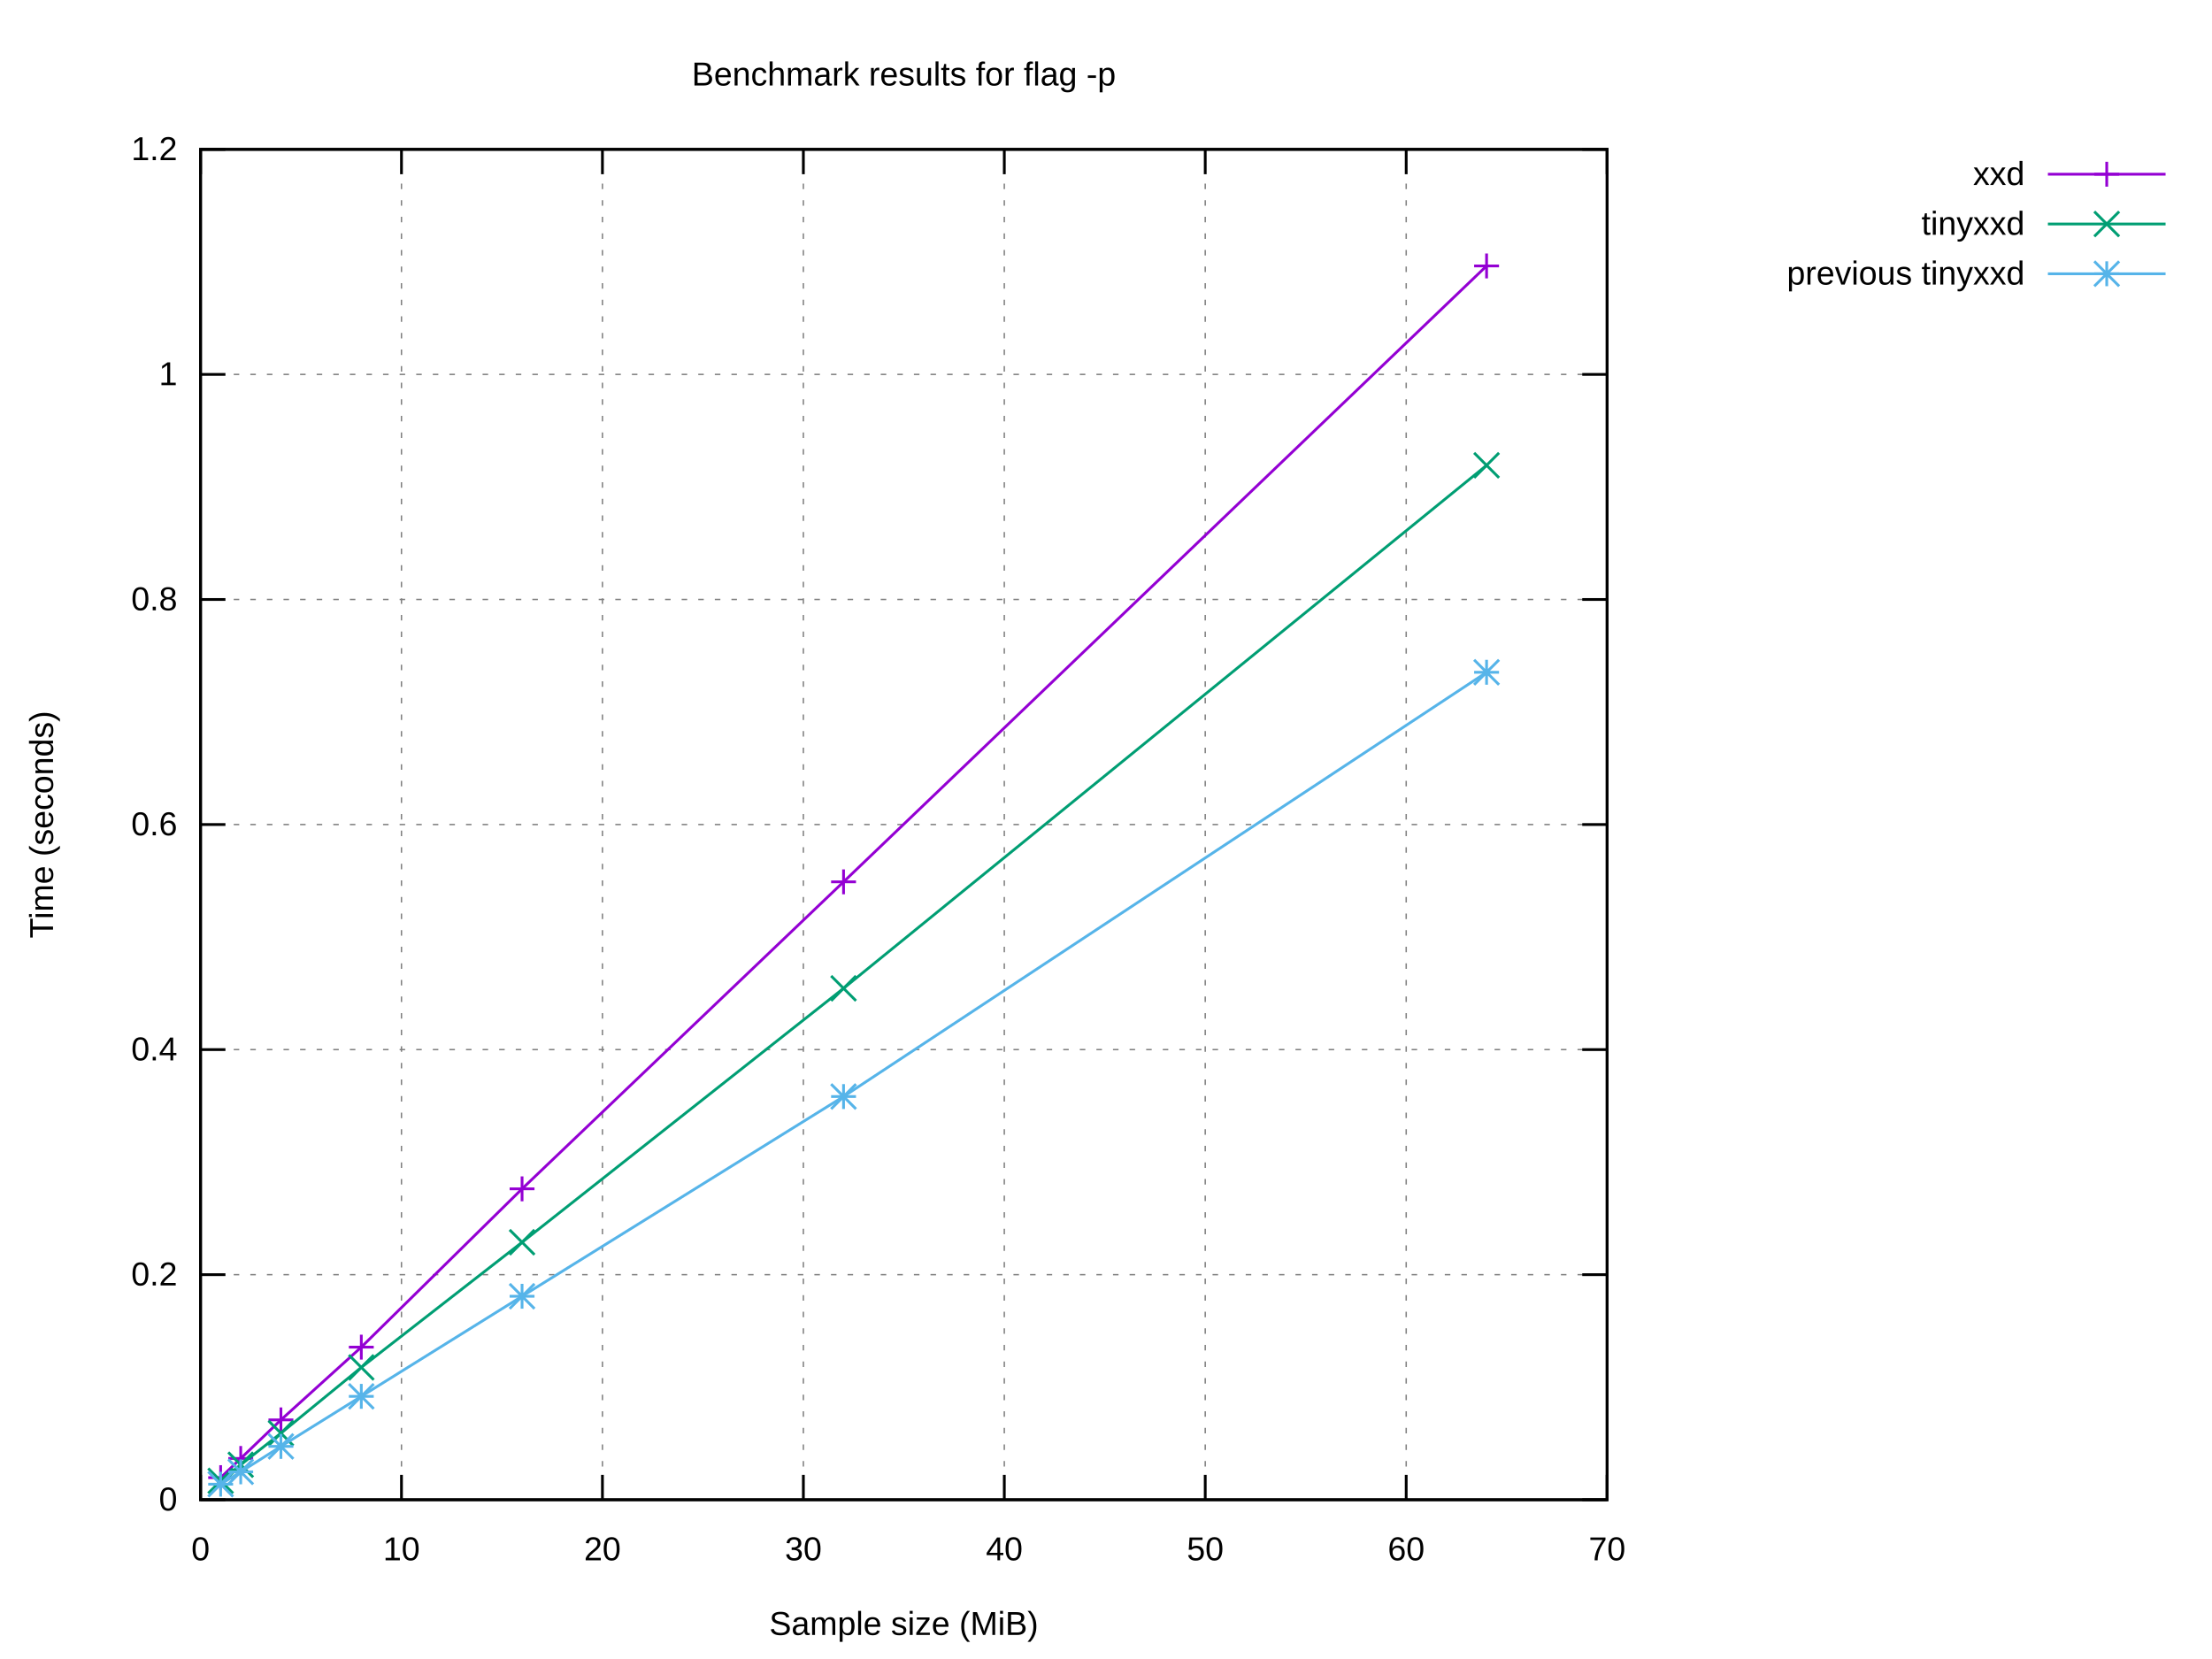
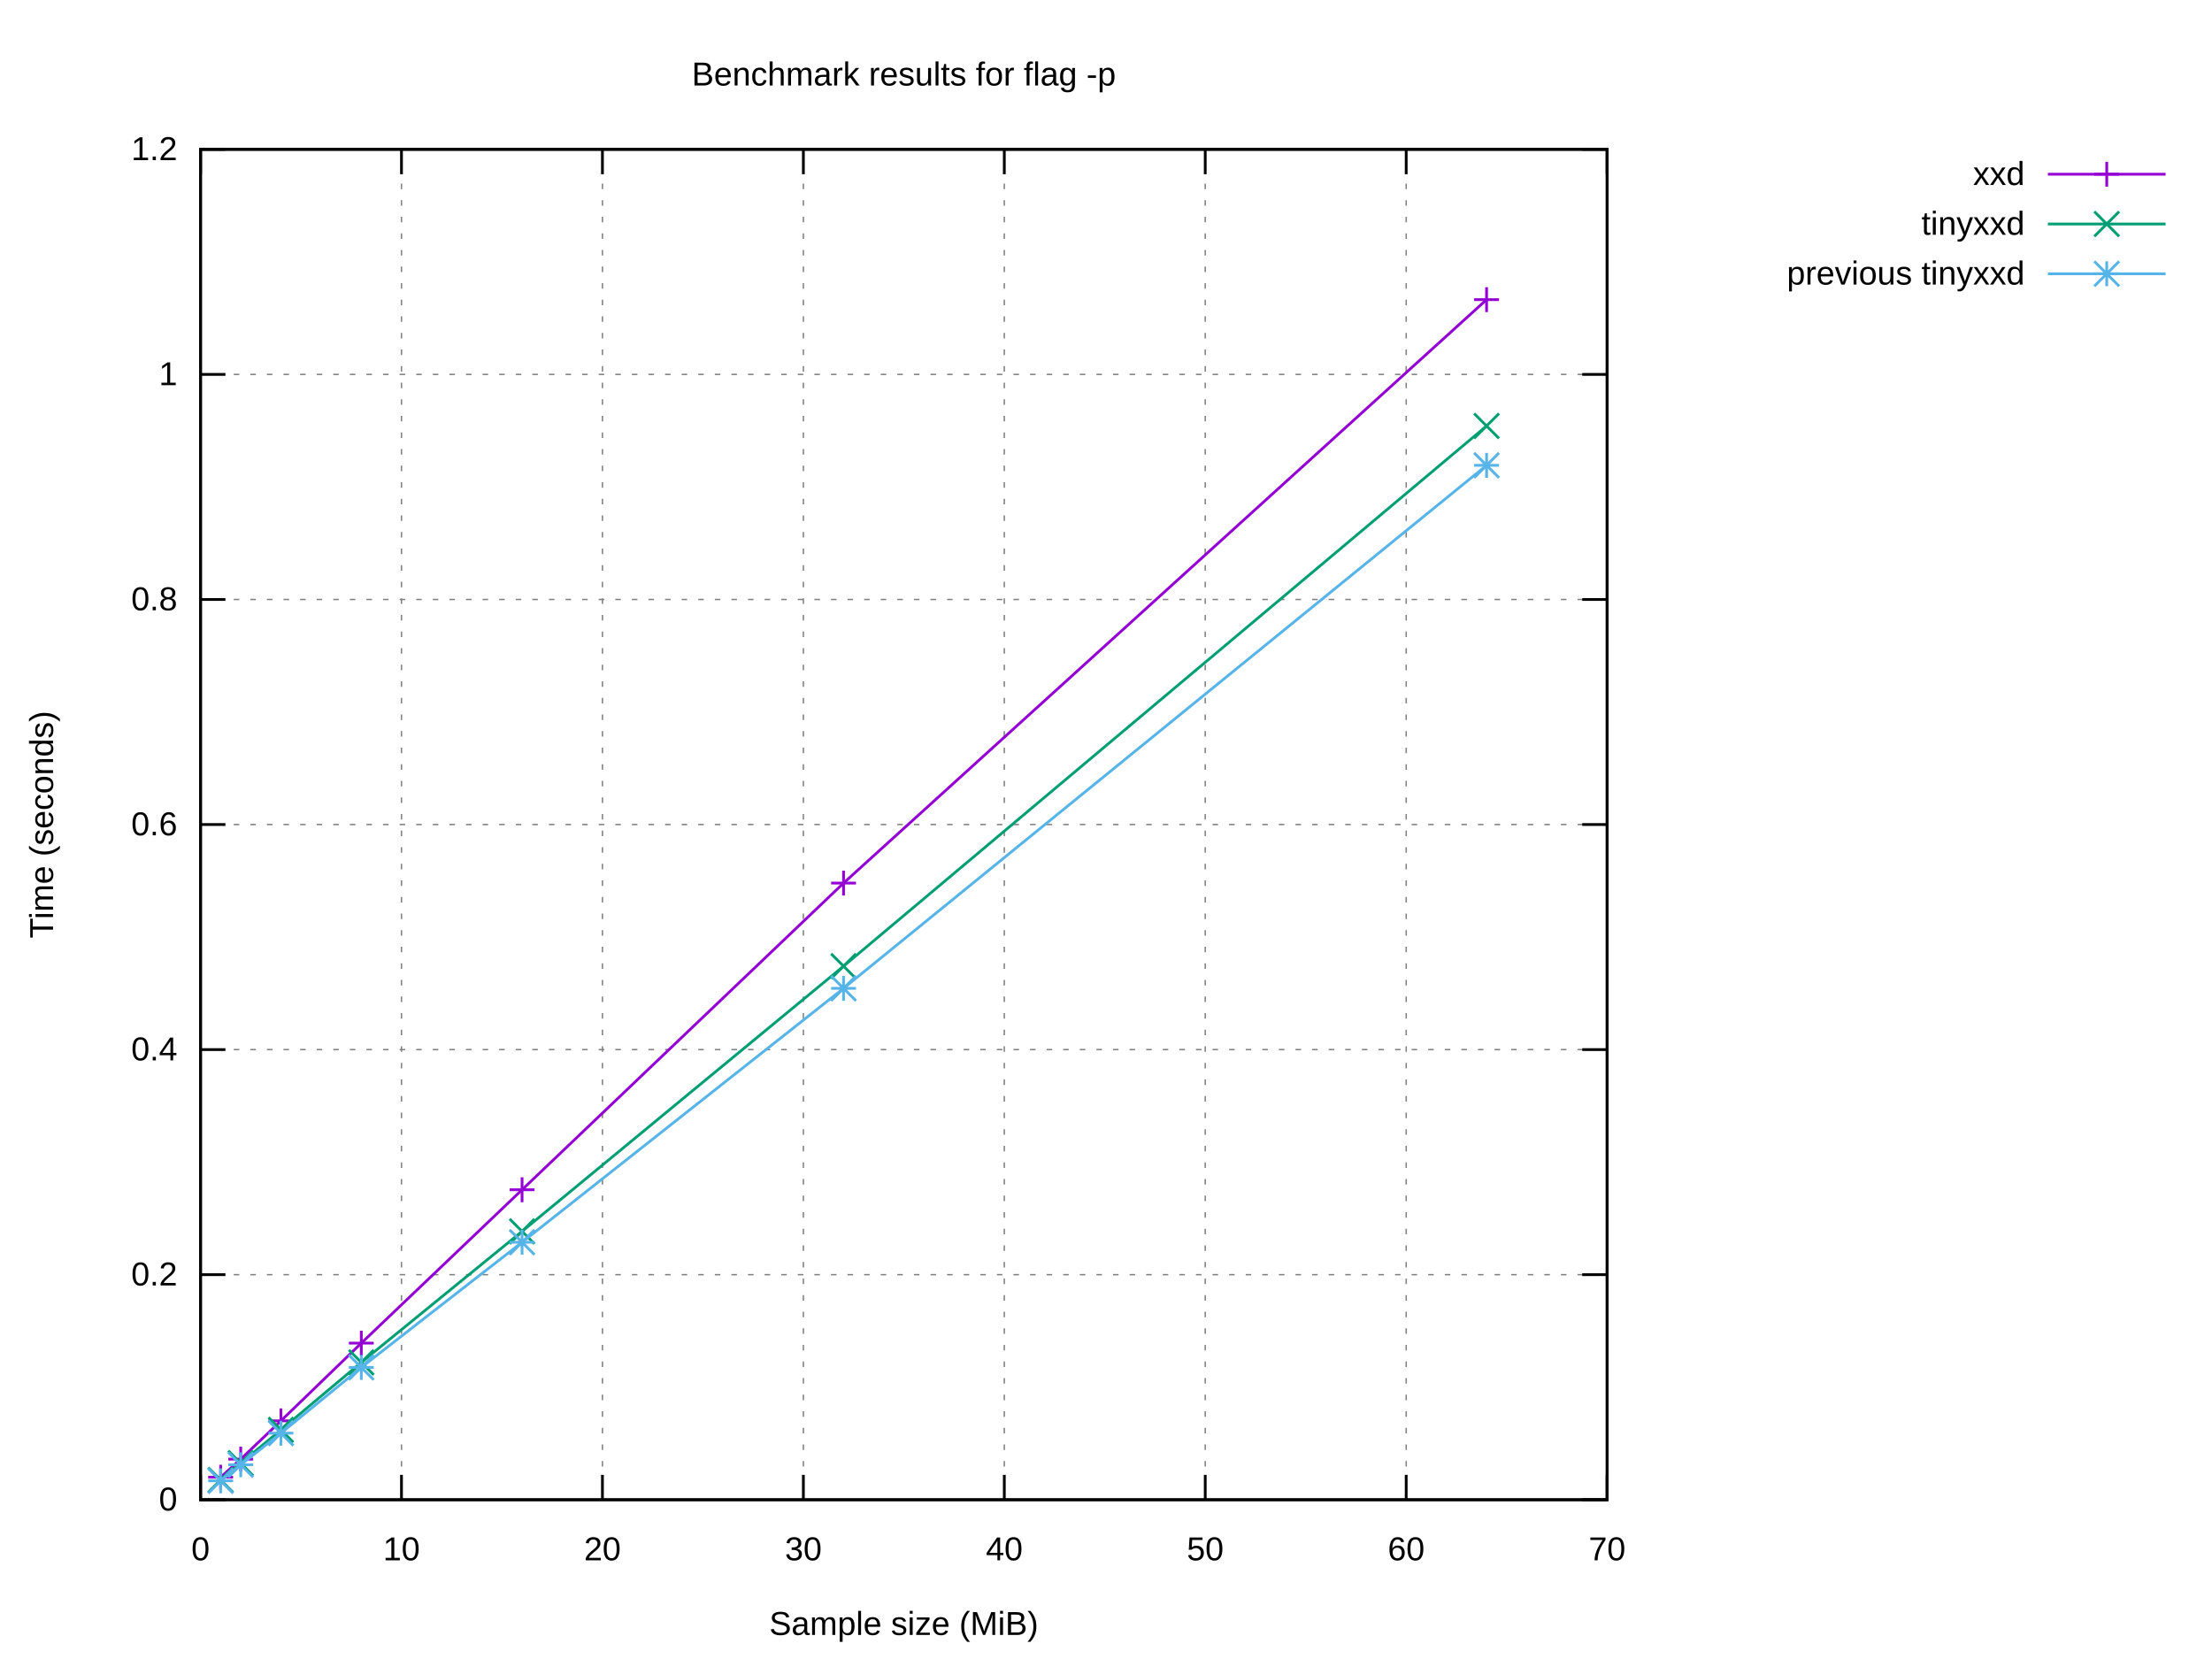
<svg xmlns="http://www.w3.org/2000/svg" xmlns:xlink="http://www.w3.org/1999/xlink" width="800" height="600" viewBox="0 0 800 600">
  <g id="gnuplot_canvas">
    <rect x="0" y="0" width="800" height="600" fill="#ffffff" />
    <defs>
      <circle id="gpDot" r="0.5" stroke-width="0.5" stroke="currentColor" />
      <path id="gpPt0" stroke-width="0.222" stroke="currentColor" d="M-1,0 h2 M0,-1 v2" />
      <path id="gpPt1" stroke-width="0.222" stroke="currentColor" d="M-1,-1 L1,1 M1,-1 L-1,1" />
      <path id="gpPt2" stroke-width="0.222" stroke="currentColor" d="M-1,0 L1,0 M0,-1 L0,1 M-1,-1 L1,1 M-1,1 L1,-1" />
      <rect id="gpPt3" stroke-width="0.222" stroke="currentColor" x="-1" y="-1" width="2" height="2" />
      <rect id="gpPt4" stroke-width="0.222" stroke="currentColor" fill="currentColor" x="-1" y="-1" width="2" height="2" />
      <circle id="gpPt5" stroke-width="0.222" stroke="currentColor" cx="0" cy="0" r="1" />
      <use xlink:href="#gpPt5" id="gpPt6" fill="currentColor" stroke="none" />
      <path id="gpPt7" stroke-width="0.222" stroke="currentColor" d="M0,-1.33 L-1.33,0.67 L1.33,0.67 z" />
      <use xlink:href="#gpPt7" id="gpPt8" fill="currentColor" stroke="none" />
      <use xlink:href="#gpPt7" id="gpPt9" stroke="currentColor" transform="rotate(180)" />
      <use xlink:href="#gpPt9" id="gpPt10" fill="currentColor" stroke="none" />
      <use xlink:href="#gpPt3" id="gpPt11" stroke="currentColor" transform="rotate(45)" />
      <use xlink:href="#gpPt11" id="gpPt12" fill="currentColor" stroke="none" />
      <path id="gpPt13" stroke-width="0.222" stroke="currentColor" d="M0,1.330 L1.265,0.411 L0.782,-1.067 L-0.782,-1.076 L-1.265,0.411 z" />
      <use xlink:href="#gpPt13" id="gpPt14" fill="currentColor" stroke="none" />
      <filter id="textbox" filterUnits="objectBoundingBox" x="0" y="0" height="1" width="1">
        <feFlood flood-color="#FFFFFF" flood-opacity="1" result="bgnd" />
        <feComposite in="SourceGraphic" in2="bgnd" operator="atop" />
      </filter>
      <filter id="greybox" filterUnits="objectBoundingBox" x="0" y="0" height="1" width="1">
        <feFlood flood-color="lightgrey" flood-opacity="1" result="grey" />
        <feComposite in="SourceGraphic" in2="grey" operator="atop" />
      </filter>
    </defs>
    <g fill="none" color="#FFFFFF" stroke="currentColor" stroke-width="1.00" stroke-linecap="butt" stroke-linejoin="miter">
</g>
    <g fill="none" color="black" stroke="currentColor" stroke-width="1.00" stroke-linecap="butt" stroke-linejoin="miter">
</g>
    <g fill="none" color="black" stroke="black" stroke-width="0.50" stroke-linecap="butt" stroke-linejoin="miter">
</g>
    <g fill="none" color="gray" stroke="currentColor" stroke-width="0.50" stroke-linecap="butt" stroke-linejoin="miter">
      <path stroke="gray" stroke-dasharray="2,4" class="gridline" d="M72.53,542.40 L581.24,542.40  " />
    </g>
    <g fill="none" color="gray" stroke="gray" stroke-width="1.00" stroke-linecap="butt" stroke-linejoin="miter">
</g>
    <g fill="none" color="black" stroke="currentColor" stroke-width="1.00" stroke-linecap="butt" stroke-linejoin="miter">
      <path stroke="black" d="M72.53,542.40 L81.53,542.40 M581.24,542.40 L572.24,542.40  " />
      <g transform="translate(64.14,546.30)" stroke="none" fill="black" font-family="Arial" font-size="12.00" text-anchor="end">
        <text>
          <tspan font-family="Arial"> 0</tspan>
        </text>
      </g>
    </g>
    <g fill="none" color="black" stroke="currentColor" stroke-width="1.00" stroke-linecap="butt" stroke-linejoin="miter">
</g>
    <g fill="none" color="black" stroke="black" stroke-width="0.50" stroke-linecap="butt" stroke-linejoin="miter">
</g>
    <g fill="none" color="gray" stroke="currentColor" stroke-width="0.50" stroke-linecap="butt" stroke-linejoin="miter">
      <path stroke="gray" stroke-dasharray="2,4" class="gridline" d="M72.53,461.00 L581.24,461.00  " />
    </g>
    <g fill="none" color="gray" stroke="gray" stroke-width="1.00" stroke-linecap="butt" stroke-linejoin="miter">
</g>
    <g fill="none" color="black" stroke="currentColor" stroke-width="1.00" stroke-linecap="butt" stroke-linejoin="miter">
      <path stroke="black" d="M72.53,461.00 L81.53,461.00 M581.24,461.00 L572.24,461.00  " />
      <g transform="translate(64.14,464.90)" stroke="none" fill="black" font-family="Arial" font-size="12.00" text-anchor="end">
        <text>
          <tspan font-family="Arial"> 0.2</tspan>
        </text>
      </g>
    </g>
    <g fill="none" color="black" stroke="currentColor" stroke-width="1.00" stroke-linecap="butt" stroke-linejoin="miter">
</g>
    <g fill="none" color="black" stroke="black" stroke-width="0.50" stroke-linecap="butt" stroke-linejoin="miter">
</g>
    <g fill="none" color="gray" stroke="currentColor" stroke-width="0.50" stroke-linecap="butt" stroke-linejoin="miter">
      <path stroke="gray" stroke-dasharray="2,4" class="gridline" d="M72.53,379.60 L581.24,379.60  " />
    </g>
    <g fill="none" color="gray" stroke="gray" stroke-width="1.00" stroke-linecap="butt" stroke-linejoin="miter">
</g>
    <g fill="none" color="black" stroke="currentColor" stroke-width="1.00" stroke-linecap="butt" stroke-linejoin="miter">
      <path stroke="black" d="M72.53,379.60 L81.53,379.60 M581.24,379.60 L572.24,379.60  " />
      <g transform="translate(64.14,383.50)" stroke="none" fill="black" font-family="Arial" font-size="12.00" text-anchor="end">
        <text>
          <tspan font-family="Arial"> 0.4</tspan>
        </text>
      </g>
    </g>
    <g fill="none" color="black" stroke="currentColor" stroke-width="1.00" stroke-linecap="butt" stroke-linejoin="miter">
</g>
    <g fill="none" color="black" stroke="black" stroke-width="0.50" stroke-linecap="butt" stroke-linejoin="miter">
</g>
    <g fill="none" color="gray" stroke="currentColor" stroke-width="0.50" stroke-linecap="butt" stroke-linejoin="miter">
      <path stroke="gray" stroke-dasharray="2,4" class="gridline" d="M72.53,298.20 L581.24,298.20  " />
    </g>
    <g fill="none" color="gray" stroke="gray" stroke-width="1.00" stroke-linecap="butt" stroke-linejoin="miter">
</g>
    <g fill="none" color="black" stroke="currentColor" stroke-width="1.00" stroke-linecap="butt" stroke-linejoin="miter">
      <path stroke="black" d="M72.53,298.20 L81.53,298.20 M581.24,298.20 L572.24,298.20  " />
      <g transform="translate(64.14,302.10)" stroke="none" fill="black" font-family="Arial" font-size="12.00" text-anchor="end">
        <text>
          <tspan font-family="Arial"> 0.6</tspan>
        </text>
      </g>
    </g>
    <g fill="none" color="black" stroke="currentColor" stroke-width="1.00" stroke-linecap="butt" stroke-linejoin="miter">
</g>
    <g fill="none" color="black" stroke="black" stroke-width="0.50" stroke-linecap="butt" stroke-linejoin="miter">
</g>
    <g fill="none" color="gray" stroke="currentColor" stroke-width="0.50" stroke-linecap="butt" stroke-linejoin="miter">
      <path stroke="gray" stroke-dasharray="2,4" class="gridline" d="M72.53,216.81 L581.24,216.81  " />
    </g>
    <g fill="none" color="gray" stroke="gray" stroke-width="1.00" stroke-linecap="butt" stroke-linejoin="miter">
</g>
    <g fill="none" color="black" stroke="currentColor" stroke-width="1.00" stroke-linecap="butt" stroke-linejoin="miter">
      <path stroke="black" d="M72.53,216.81 L81.53,216.81 M581.24,216.81 L572.24,216.81  " />
      <g transform="translate(64.14,220.71)" stroke="none" fill="black" font-family="Arial" font-size="12.00" text-anchor="end">
        <text>
          <tspan font-family="Arial"> 0.8</tspan>
        </text>
      </g>
    </g>
    <g fill="none" color="black" stroke="currentColor" stroke-width="1.00" stroke-linecap="butt" stroke-linejoin="miter">
</g>
    <g fill="none" color="black" stroke="black" stroke-width="0.50" stroke-linecap="butt" stroke-linejoin="miter">
</g>
    <g fill="none" color="gray" stroke="currentColor" stroke-width="0.50" stroke-linecap="butt" stroke-linejoin="miter">
      <path stroke="gray" stroke-dasharray="2,4" class="gridline" d="M72.53,135.41 L581.24,135.41  " />
    </g>
    <g fill="none" color="gray" stroke="gray" stroke-width="1.00" stroke-linecap="butt" stroke-linejoin="miter">
</g>
    <g fill="none" color="black" stroke="currentColor" stroke-width="1.00" stroke-linecap="butt" stroke-linejoin="miter">
      <path stroke="black" d="M72.53,135.41 L81.53,135.41 M581.24,135.41 L572.24,135.41  " />
      <g transform="translate(64.14,139.31)" stroke="none" fill="black" font-family="Arial" font-size="12.00" text-anchor="end">
        <text>
          <tspan font-family="Arial"> 1</tspan>
        </text>
      </g>
    </g>
    <g fill="none" color="black" stroke="currentColor" stroke-width="1.00" stroke-linecap="butt" stroke-linejoin="miter">
</g>
    <g fill="none" color="black" stroke="black" stroke-width="0.50" stroke-linecap="butt" stroke-linejoin="miter">
</g>
    <g fill="none" color="gray" stroke="currentColor" stroke-width="0.50" stroke-linecap="butt" stroke-linejoin="miter">
      <path stroke="gray" stroke-dasharray="2,4" class="gridline" d="M72.53,54.01 L581.24,54.01  " />
    </g>
    <g fill="none" color="gray" stroke="gray" stroke-width="1.00" stroke-linecap="butt" stroke-linejoin="miter">
</g>
    <g fill="none" color="black" stroke="currentColor" stroke-width="1.00" stroke-linecap="butt" stroke-linejoin="miter">
      <path stroke="black" d="M72.53,54.01 L81.53,54.01 M581.24,54.01 L572.24,54.01  " />
      <g transform="translate(64.14,57.91)" stroke="none" fill="black" font-family="Arial" font-size="12.00" text-anchor="end">
        <text>
          <tspan font-family="Arial"> 1.2</tspan>
        </text>
      </g>
    </g>
    <g fill="none" color="black" stroke="currentColor" stroke-width="1.00" stroke-linecap="butt" stroke-linejoin="miter">
</g>
    <g fill="none" color="black" stroke="black" stroke-width="0.50" stroke-linecap="butt" stroke-linejoin="miter">
</g>
    <g fill="none" color="gray" stroke="currentColor" stroke-width="0.50" stroke-linecap="butt" stroke-linejoin="miter">
      <path stroke="gray" stroke-dasharray="2,4" class="gridline" d="M72.53,542.40 L72.53,54.01  " />
    </g>
    <g fill="none" color="gray" stroke="gray" stroke-width="1.00" stroke-linecap="butt" stroke-linejoin="miter">
</g>
    <g fill="none" color="black" stroke="currentColor" stroke-width="1.00" stroke-linecap="butt" stroke-linejoin="miter">
      <path stroke="black" d="M72.53,542.40 L72.53,533.40 M72.53,54.01 L72.53,63.01  " />
      <g transform="translate(72.53,564.30)" stroke="none" fill="black" font-family="Arial" font-size="12.00" text-anchor="middle">
        <text>
          <tspan font-family="Arial"> 0</tspan>
        </text>
      </g>
    </g>
    <g fill="none" color="black" stroke="currentColor" stroke-width="1.00" stroke-linecap="butt" stroke-linejoin="miter">
</g>
    <g fill="none" color="black" stroke="black" stroke-width="0.50" stroke-linecap="butt" stroke-linejoin="miter">
</g>
    <g fill="none" color="gray" stroke="currentColor" stroke-width="0.50" stroke-linecap="butt" stroke-linejoin="miter">
      <path stroke="gray" stroke-dasharray="2,4" class="gridline" d="M145.20,542.40 L145.20,54.01  " />
    </g>
    <g fill="none" color="gray" stroke="gray" stroke-width="1.00" stroke-linecap="butt" stroke-linejoin="miter">
</g>
    <g fill="none" color="black" stroke="currentColor" stroke-width="1.00" stroke-linecap="butt" stroke-linejoin="miter">
      <path stroke="black" d="M145.20,542.40 L145.20,533.40 M145.20,54.01 L145.20,63.01  " />
      <g transform="translate(145.20,564.30)" stroke="none" fill="black" font-family="Arial" font-size="12.00" text-anchor="middle">
        <text>
          <tspan font-family="Arial"> 10</tspan>
        </text>
      </g>
    </g>
    <g fill="none" color="black" stroke="currentColor" stroke-width="1.00" stroke-linecap="butt" stroke-linejoin="miter">
</g>
    <g fill="none" color="black" stroke="black" stroke-width="0.50" stroke-linecap="butt" stroke-linejoin="miter">
</g>
    <g fill="none" color="gray" stroke="currentColor" stroke-width="0.50" stroke-linecap="butt" stroke-linejoin="miter">
      <path stroke="gray" stroke-dasharray="2,4" class="gridline" d="M217.88,542.40 L217.88,54.01  " />
    </g>
    <g fill="none" color="gray" stroke="gray" stroke-width="1.00" stroke-linecap="butt" stroke-linejoin="miter">
</g>
    <g fill="none" color="black" stroke="currentColor" stroke-width="1.00" stroke-linecap="butt" stroke-linejoin="miter">
      <path stroke="black" d="M217.88,542.40 L217.88,533.40 M217.88,54.01 L217.88,63.01  " />
      <g transform="translate(217.88,564.30)" stroke="none" fill="black" font-family="Arial" font-size="12.00" text-anchor="middle">
        <text>
          <tspan font-family="Arial"> 20</tspan>
        </text>
      </g>
    </g>
    <g fill="none" color="black" stroke="currentColor" stroke-width="1.00" stroke-linecap="butt" stroke-linejoin="miter">
</g>
    <g fill="none" color="black" stroke="black" stroke-width="0.50" stroke-linecap="butt" stroke-linejoin="miter">
</g>
    <g fill="none" color="gray" stroke="currentColor" stroke-width="0.50" stroke-linecap="butt" stroke-linejoin="miter">
      <path stroke="gray" stroke-dasharray="2,4" class="gridline" d="M290.55,542.40 L290.55,54.01  " />
    </g>
    <g fill="none" color="gray" stroke="gray" stroke-width="1.00" stroke-linecap="butt" stroke-linejoin="miter">
</g>
    <g fill="none" color="black" stroke="currentColor" stroke-width="1.00" stroke-linecap="butt" stroke-linejoin="miter">
      <path stroke="black" d="M290.55,542.40 L290.55,533.40 M290.55,54.01 L290.55,63.01  " />
      <g transform="translate(290.55,564.30)" stroke="none" fill="black" font-family="Arial" font-size="12.00" text-anchor="middle">
        <text>
          <tspan font-family="Arial"> 30</tspan>
        </text>
      </g>
    </g>
    <g fill="none" color="black" stroke="currentColor" stroke-width="1.00" stroke-linecap="butt" stroke-linejoin="miter">
</g>
    <g fill="none" color="black" stroke="black" stroke-width="0.50" stroke-linecap="butt" stroke-linejoin="miter">
</g>
    <g fill="none" color="gray" stroke="currentColor" stroke-width="0.50" stroke-linecap="butt" stroke-linejoin="miter">
      <path stroke="gray" stroke-dasharray="2,4" class="gridline" d="M363.22,542.40 L363.22,54.01  " />
    </g>
    <g fill="none" color="gray" stroke="gray" stroke-width="1.00" stroke-linecap="butt" stroke-linejoin="miter">
</g>
    <g fill="none" color="black" stroke="currentColor" stroke-width="1.00" stroke-linecap="butt" stroke-linejoin="miter">
      <path stroke="black" d="M363.22,542.40 L363.22,533.40 M363.22,54.01 L363.22,63.01  " />
      <g transform="translate(363.22,564.30)" stroke="none" fill="black" font-family="Arial" font-size="12.00" text-anchor="middle">
        <text>
          <tspan font-family="Arial"> 40</tspan>
        </text>
      </g>
    </g>
    <g fill="none" color="black" stroke="currentColor" stroke-width="1.00" stroke-linecap="butt" stroke-linejoin="miter">
</g>
    <g fill="none" color="black" stroke="black" stroke-width="0.50" stroke-linecap="butt" stroke-linejoin="miter">
</g>
    <g fill="none" color="gray" stroke="currentColor" stroke-width="0.50" stroke-linecap="butt" stroke-linejoin="miter">
      <path stroke="gray" stroke-dasharray="2,4" class="gridline" d="M435.89,542.40 L435.89,54.01  " />
    </g>
    <g fill="none" color="gray" stroke="gray" stroke-width="1.00" stroke-linecap="butt" stroke-linejoin="miter">
</g>
    <g fill="none" color="black" stroke="currentColor" stroke-width="1.00" stroke-linecap="butt" stroke-linejoin="miter">
      <path stroke="black" d="M435.89,542.40 L435.89,533.40 M435.89,54.01 L435.89,63.01  " />
      <g transform="translate(435.89,564.30)" stroke="none" fill="black" font-family="Arial" font-size="12.00" text-anchor="middle">
        <text>
          <tspan font-family="Arial"> 50</tspan>
        </text>
      </g>
    </g>
    <g fill="none" color="black" stroke="currentColor" stroke-width="1.00" stroke-linecap="butt" stroke-linejoin="miter">
</g>
    <g fill="none" color="black" stroke="black" stroke-width="0.50" stroke-linecap="butt" stroke-linejoin="miter">
</g>
    <g fill="none" color="gray" stroke="currentColor" stroke-width="0.50" stroke-linecap="butt" stroke-linejoin="miter">
      <path stroke="gray" stroke-dasharray="2,4" class="gridline" d="M508.57,542.40 L508.57,54.01  " />
    </g>
    <g fill="none" color="gray" stroke="gray" stroke-width="1.00" stroke-linecap="butt" stroke-linejoin="miter">
</g>
    <g fill="none" color="black" stroke="currentColor" stroke-width="1.00" stroke-linecap="butt" stroke-linejoin="miter">
      <path stroke="black" d="M508.57,542.40 L508.57,533.40 M508.57,54.01 L508.57,63.01  " />
      <g transform="translate(508.57,564.30)" stroke="none" fill="black" font-family="Arial" font-size="12.00" text-anchor="middle">
        <text>
          <tspan font-family="Arial"> 60</tspan>
        </text>
      </g>
    </g>
    <g fill="none" color="black" stroke="currentColor" stroke-width="1.00" stroke-linecap="butt" stroke-linejoin="miter">
</g>
    <g fill="none" color="black" stroke="black" stroke-width="0.50" stroke-linecap="butt" stroke-linejoin="miter">
</g>
    <g fill="none" color="gray" stroke="currentColor" stroke-width="0.50" stroke-linecap="butt" stroke-linejoin="miter">
      <path stroke="gray" stroke-dasharray="2,4" class="gridline" d="M581.24,542.40 L581.24,54.01  " />
    </g>
    <g fill="none" color="gray" stroke="gray" stroke-width="1.00" stroke-linecap="butt" stroke-linejoin="miter">
</g>
    <g fill="none" color="black" stroke="currentColor" stroke-width="1.00" stroke-linecap="butt" stroke-linejoin="miter">
      <path stroke="black" d="M581.24,542.40 L581.24,533.40 M581.24,54.01 L581.24,63.01  " />
      <g transform="translate(581.24,564.30)" stroke="none" fill="black" font-family="Arial" font-size="12.00" text-anchor="middle">
        <text>
          <tspan font-family="Arial"> 70</tspan>
        </text>
      </g>
    </g>
    <g fill="none" color="black" stroke="currentColor" stroke-width="1.00" stroke-linecap="butt" stroke-linejoin="miter">
</g>
    <g fill="none" color="black" stroke="currentColor" stroke-width="1.00" stroke-linecap="butt" stroke-linejoin="miter">
      <path stroke="black" d="M72.53,54.01 L72.53,542.40 L581.24,542.40 L581.24,54.01 L72.53,54.01 Z  " />
    </g>
    <g fill="none" color="black" stroke="currentColor" stroke-width="1.00" stroke-linecap="butt" stroke-linejoin="miter">
</g>
    <g id="gnuplot_plot_1">
      <g fill="none" color="black" stroke="currentColor" stroke-width="1.00" stroke-linecap="butt" stroke-linejoin="miter">
        <g transform="translate(732.26,66.91)" stroke="none" fill="black" font-family="Arial" font-size="12.00" text-anchor="end">
          <text>
            <tspan font-family="Arial">xxd</tspan>
          </text>
        </g>
      </g>
      <g fill="none" color="black" stroke="currentColor" stroke-width="1.00" stroke-linecap="butt" stroke-linejoin="miter">
-         <path stroke="rgb(148,   0, 211)" d="M740.65,63.01 L783.21,63.01 M537.64,96.18 L305.08,318.93 L188.81,429.96 L130.67,487.21 L101.60,513.52 L87.06,527.47   L79.80,534.41  " />
-         <use xlink:href="#gpPt0" transform="translate(537.64,96.18) scale(4.50)" color="rgb(148,   0, 211)" />
-         <use xlink:href="#gpPt0" transform="translate(305.08,318.93) scale(4.50)" color="rgb(148,   0, 211)" />
-         <use xlink:href="#gpPt0" transform="translate(188.81,429.96) scale(4.50)" color="rgb(148,   0, 211)" />
-         <use xlink:href="#gpPt0" transform="translate(130.67,487.21) scale(4.50)" color="rgb(148,   0, 211)" />
-         <use xlink:href="#gpPt0" transform="translate(101.60,513.52) scale(4.50)" color="rgb(148,   0, 211)" />
-         <use xlink:href="#gpPt0" transform="translate(87.06,527.47) scale(4.50)" color="rgb(148,   0, 211)" />
-         <use xlink:href="#gpPt0" transform="translate(79.80,534.41) scale(4.50)" color="rgb(148,   0, 211)" />
+         <path stroke="rgb(148,   0, 211)" d="M740.65,63.01 L783.21,63.01 M537.64,108.37 L305.08,319.38 L188.81,430.29 L130.67,485.76 L101.60,513.87 L87.06,527.72   L79.80,534.26  " />
+         <use xlink:href="#gpPt0" transform="translate(537.64,108.37) scale(4.50)" color="rgb(148,   0, 211)" />
+         <use xlink:href="#gpPt0" transform="translate(305.08,319.38) scale(4.50)" color="rgb(148,   0, 211)" />
+         <use xlink:href="#gpPt0" transform="translate(188.81,430.29) scale(4.50)" color="rgb(148,   0, 211)" />
+         <use xlink:href="#gpPt0" transform="translate(130.67,485.76) scale(4.50)" color="rgb(148,   0, 211)" />
+         <use xlink:href="#gpPt0" transform="translate(101.60,513.87) scale(4.50)" color="rgb(148,   0, 211)" />
+         <use xlink:href="#gpPt0" transform="translate(87.06,527.72) scale(4.50)" color="rgb(148,   0, 211)" />
+         <use xlink:href="#gpPt0" transform="translate(79.80,534.26) scale(4.50)" color="rgb(148,   0, 211)" />
        <use xlink:href="#gpPt0" transform="translate(761.93,63.01) scale(4.50)" color="rgb(148,   0, 211)" />
      </g>
    </g>
    <g id="gnuplot_plot_2">
      <g fill="none" color="black" stroke="currentColor" stroke-width="1.00" stroke-linecap="butt" stroke-linejoin="miter">
        <g transform="translate(732.26,84.91)" stroke="none" fill="black" font-family="Arial" font-size="12.00" text-anchor="end">
          <text>
            <tspan font-family="Arial">tinyxxd</tspan>
          </text>
        </g>
      </g>
      <g fill="none" color="black" stroke="currentColor" stroke-width="1.00" stroke-linecap="butt" stroke-linejoin="miter">
-         <path stroke="rgb(  0, 158, 115)" d="M740.65,81.01 L783.21,81.01 M537.64,168.29 L305.08,357.45 L188.81,449.28 L130.67,494.54 L101.60,518.33 L87.06,529.75   L79.80,535.57  " />
-         <use xlink:href="#gpPt1" transform="translate(537.64,168.29) scale(4.50)" color="rgb(  0, 158, 115)" />
-         <use xlink:href="#gpPt1" transform="translate(305.08,357.45) scale(4.50)" color="rgb(  0, 158, 115)" />
-         <use xlink:href="#gpPt1" transform="translate(188.81,449.28) scale(4.50)" color="rgb(  0, 158, 115)" />
-         <use xlink:href="#gpPt1" transform="translate(130.67,494.54) scale(4.50)" color="rgb(  0, 158, 115)" />
-         <use xlink:href="#gpPt1" transform="translate(101.60,518.33) scale(4.50)" color="rgb(  0, 158, 115)" />
-         <use xlink:href="#gpPt1" transform="translate(87.06,529.75) scale(4.50)" color="rgb(  0, 158, 115)" />
-         <use xlink:href="#gpPt1" transform="translate(79.80,535.57) scale(4.50)" color="rgb(  0, 158, 115)" />
+         <path stroke="rgb(  0, 158, 115)" d="M740.65,81.01 L783.21,81.01 M537.64,154.05 L305.08,349.43 L188.81,445.34 L130.67,492.73 L101.60,517.13 L87.06,529.18   L79.80,535.25  " />
+         <use xlink:href="#gpPt1" transform="translate(537.64,154.05) scale(4.50)" color="rgb(  0, 158, 115)" />
+         <use xlink:href="#gpPt1" transform="translate(305.08,349.43) scale(4.50)" color="rgb(  0, 158, 115)" />
+         <use xlink:href="#gpPt1" transform="translate(188.81,445.34) scale(4.50)" color="rgb(  0, 158, 115)" />
+         <use xlink:href="#gpPt1" transform="translate(130.67,492.73) scale(4.50)" color="rgb(  0, 158, 115)" />
+         <use xlink:href="#gpPt1" transform="translate(101.60,517.13) scale(4.50)" color="rgb(  0, 158, 115)" />
+         <use xlink:href="#gpPt1" transform="translate(87.06,529.18) scale(4.50)" color="rgb(  0, 158, 115)" />
+         <use xlink:href="#gpPt1" transform="translate(79.80,535.25) scale(4.50)" color="rgb(  0, 158, 115)" />
        <use xlink:href="#gpPt1" transform="translate(761.93,81.01) scale(4.50)" color="rgb(  0, 158, 115)" />
      </g>
    </g>
    <g id="gnuplot_plot_3">
      <g fill="none" color="black" stroke="currentColor" stroke-width="1.00" stroke-linecap="butt" stroke-linejoin="miter">
        <g transform="translate(732.26,102.91)" stroke="none" fill="black" font-family="Arial" font-size="12.00" text-anchor="end">
          <text>
            <tspan font-family="Arial">previous tinyxxd</tspan>
          </text>
        </g>
      </g>
      <g fill="none" color="black" stroke="currentColor" stroke-width="1.00" stroke-linecap="butt" stroke-linejoin="miter">
-         <path stroke="rgb( 86, 180, 233)" d="M740.65,99.01 L783.21,99.01 M537.64,243.14 L305.08,396.58 L188.81,468.81 L130.67,505.01 L101.60,523.11 L87.06,532.31   L79.80,536.77  " />
-         <use xlink:href="#gpPt2" transform="translate(537.64,243.14) scale(4.50)" color="rgb( 86, 180, 233)" />
-         <use xlink:href="#gpPt2" transform="translate(305.08,396.58) scale(4.50)" color="rgb( 86, 180, 233)" />
-         <use xlink:href="#gpPt2" transform="translate(188.81,468.81) scale(4.50)" color="rgb( 86, 180, 233)" />
-         <use xlink:href="#gpPt2" transform="translate(130.67,505.01) scale(4.50)" color="rgb( 86, 180, 233)" />
-         <use xlink:href="#gpPt2" transform="translate(101.60,523.11) scale(4.50)" color="rgb( 86, 180, 233)" />
-         <use xlink:href="#gpPt2" transform="translate(87.06,532.31) scale(4.50)" color="rgb( 86, 180, 233)" />
-         <use xlink:href="#gpPt2" transform="translate(79.80,536.77) scale(4.50)" color="rgb( 86, 180, 233)" />
+         <path stroke="rgb( 86, 180, 233)" d="M740.65,99.01 L783.21,99.01 M537.64,168.29 L305.08,357.45 L188.81,449.28 L130.67,494.54 L101.60,518.33 L87.06,529.75   L79.80,535.57  " />
+         <use xlink:href="#gpPt2" transform="translate(537.64,168.29) scale(4.50)" color="rgb( 86, 180, 233)" />
+         <use xlink:href="#gpPt2" transform="translate(305.08,357.45) scale(4.50)" color="rgb( 86, 180, 233)" />
+         <use xlink:href="#gpPt2" transform="translate(188.81,449.28) scale(4.50)" color="rgb( 86, 180, 233)" />
+         <use xlink:href="#gpPt2" transform="translate(130.67,494.54) scale(4.50)" color="rgb( 86, 180, 233)" />
+         <use xlink:href="#gpPt2" transform="translate(101.60,518.33) scale(4.50)" color="rgb( 86, 180, 233)" />
+         <use xlink:href="#gpPt2" transform="translate(87.06,529.75) scale(4.50)" color="rgb( 86, 180, 233)" />
+         <use xlink:href="#gpPt2" transform="translate(79.80,535.57) scale(4.50)" color="rgb( 86, 180, 233)" />
        <use xlink:href="#gpPt2" transform="translate(761.93,99.01) scale(4.50)" color="rgb( 86, 180, 233)" />
      </g>
    </g>
    <g fill="none" color="#FFFFFF" stroke="rgb( 86, 180, 233)" stroke-width="2.00" stroke-linecap="butt" stroke-linejoin="miter">
</g>
    <g fill="none" color="black" stroke="currentColor" stroke-width="2.00" stroke-linecap="butt" stroke-linejoin="miter">
</g>
    <g fill="none" color="black" stroke="black" stroke-width="1.00" stroke-linecap="butt" stroke-linejoin="miter">
</g>
    <g fill="none" color="black" stroke="currentColor" stroke-width="1.00" stroke-linecap="butt" stroke-linejoin="miter">
      <path stroke="black" d="M72.53,54.01 L72.53,542.40 L581.24,542.40 L581.24,54.01 L72.53,54.01 Z  " />
      <g transform="translate(19.18,298.21) rotate(270.00)" stroke="none" fill="black" font-family="Arial" font-size="12.00" text-anchor="middle">
        <text>
          <tspan font-family="Arial">Time (seconds)</tspan>
        </text>
      </g>
    </g>
    <g fill="none" color="black" stroke="currentColor" stroke-width="1.00" stroke-linecap="butt" stroke-linejoin="miter">
      <g transform="translate(326.88,591.30)" stroke="none" fill="black" font-family="Arial" font-size="12.00" text-anchor="middle">
        <text>
          <tspan font-family="Arial">Sample size (MiB)</tspan>
        </text>
      </g>
    </g>
    <g fill="none" color="black" stroke="currentColor" stroke-width="1.00" stroke-linecap="butt" stroke-linejoin="miter">
</g>
    <g fill="none" color="black" stroke="currentColor" stroke-width="1.00" stroke-linecap="butt" stroke-linejoin="miter">
      <g transform="translate(326.88,30.91)" stroke="none" fill="black" font-family="Arial" font-size="12.00" text-anchor="middle">
        <text>
          <tspan font-family="Arial">Benchmark results for flag -p</tspan>
        </text>
      </g>
    </g>
    <g fill="none" color="black" stroke="currentColor" stroke-width="1.00" stroke-linecap="butt" stroke-linejoin="miter">
</g>
  </g>
</svg>
